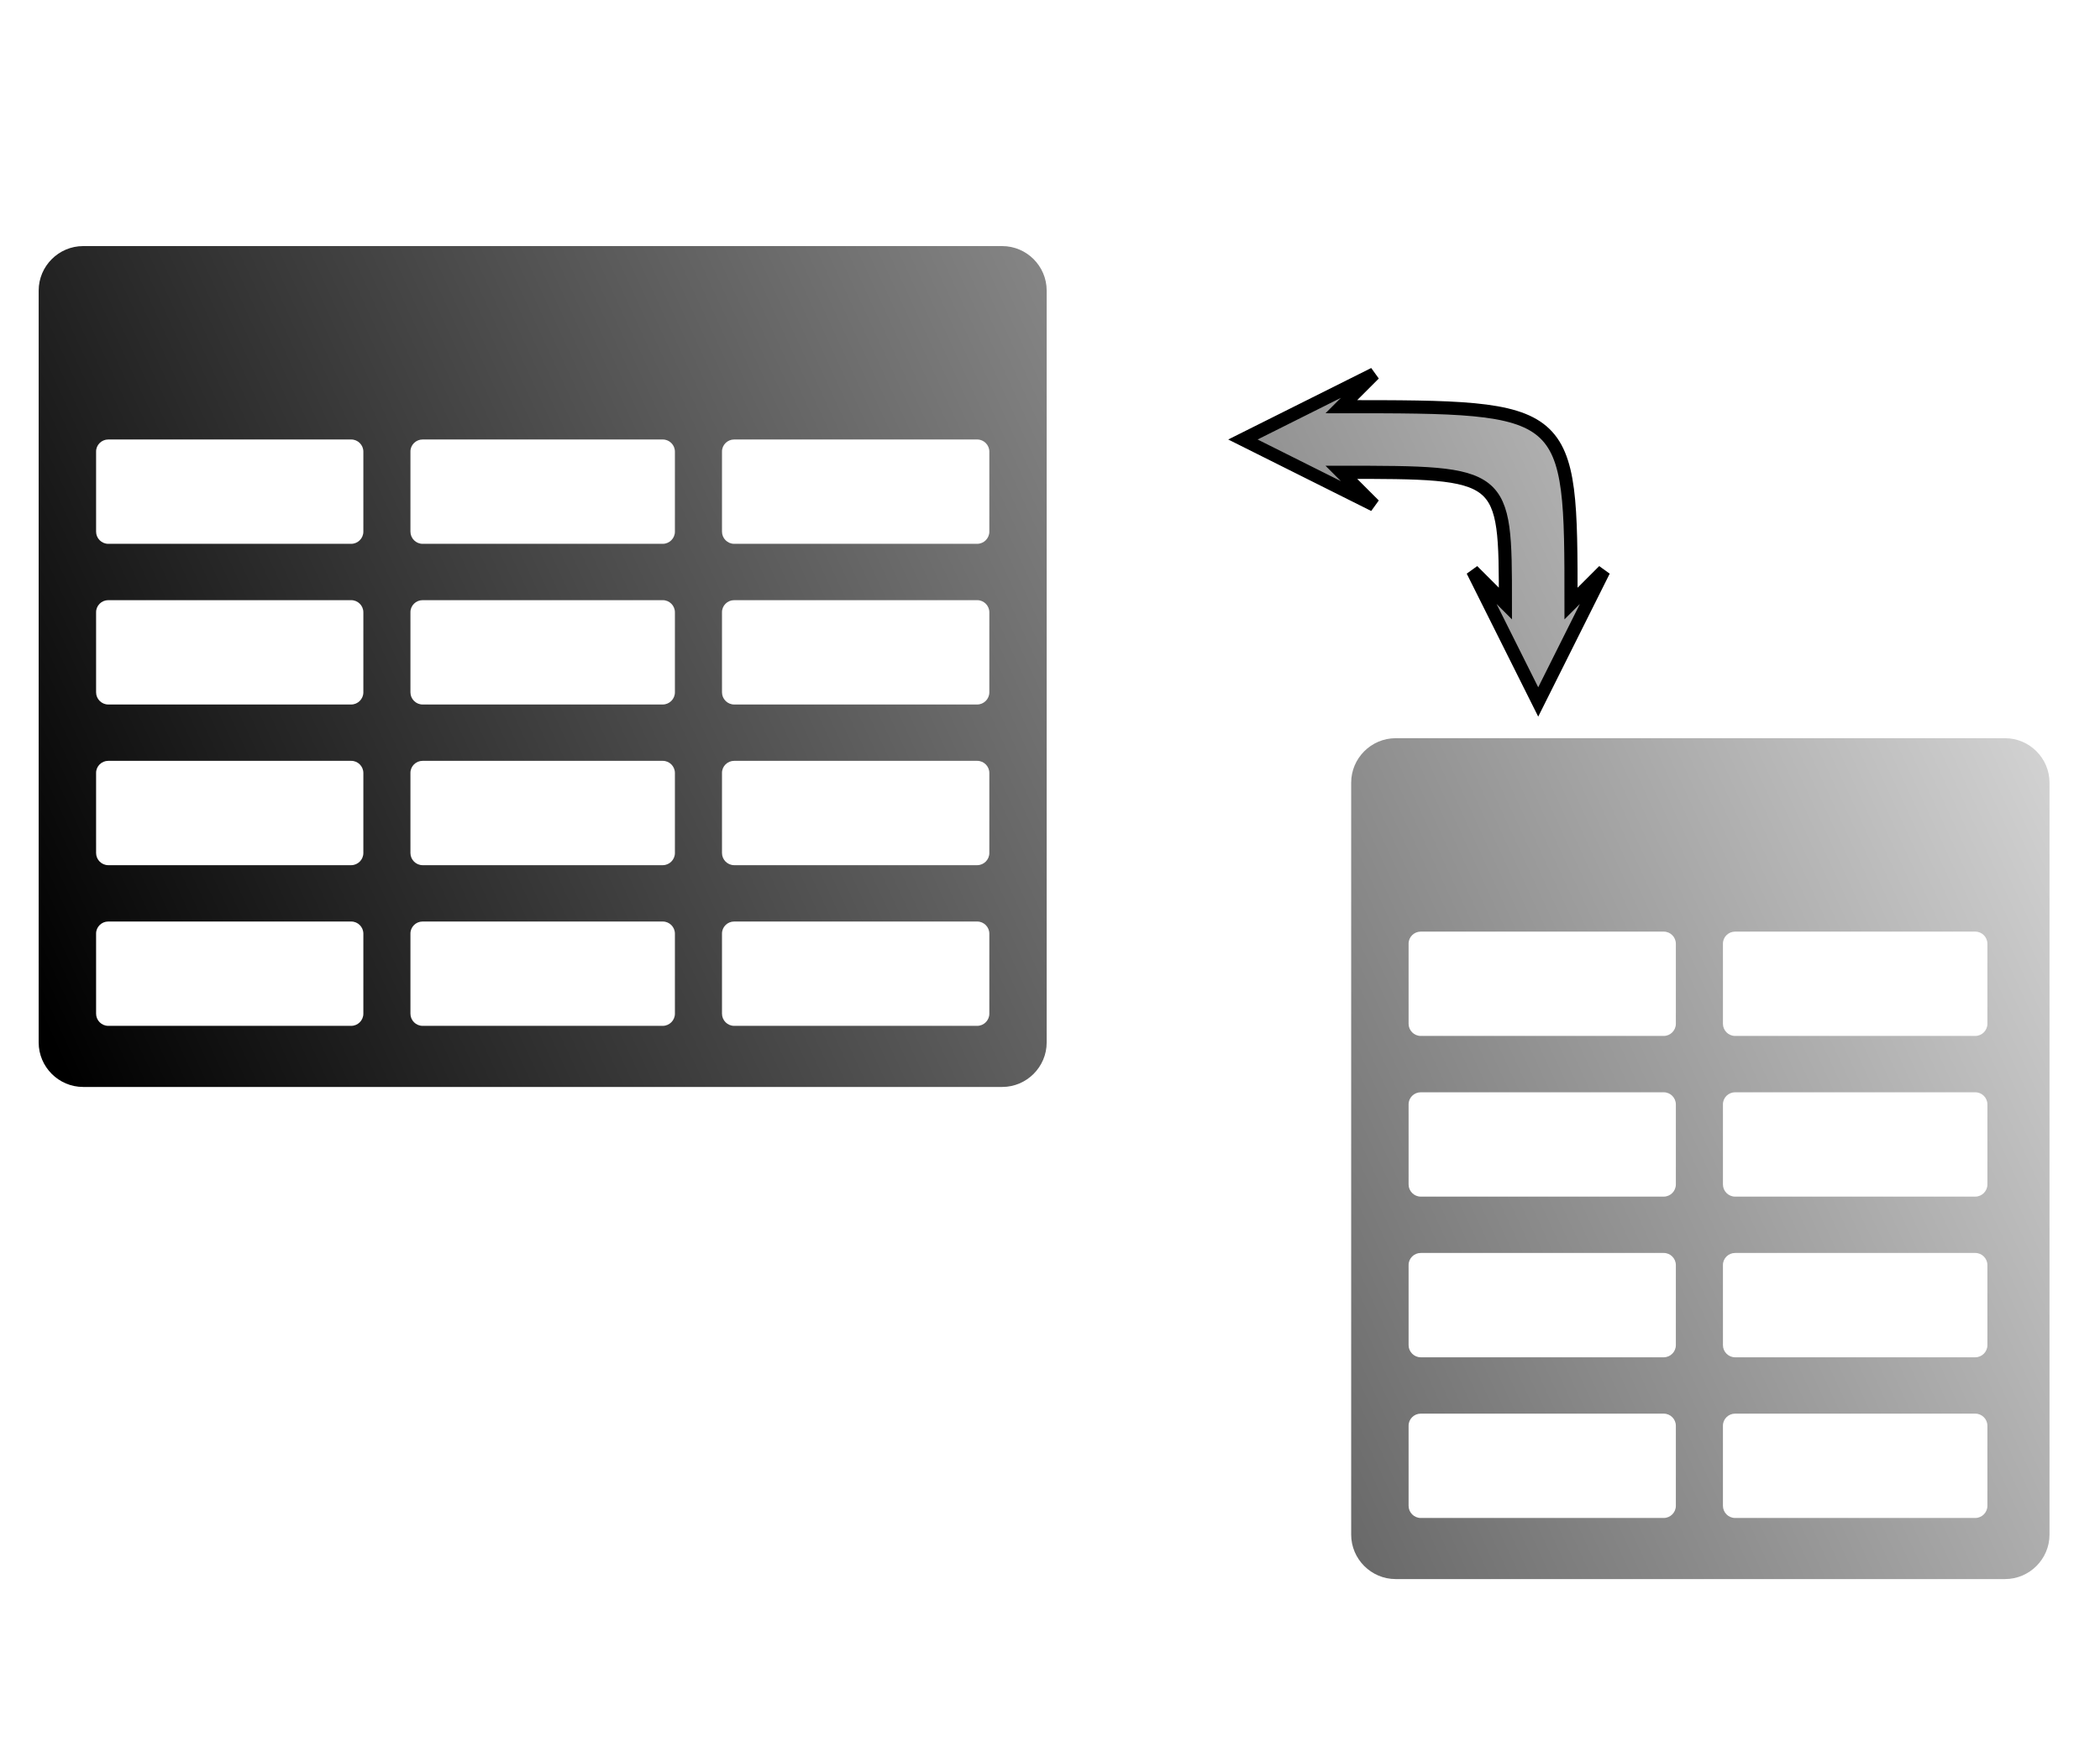
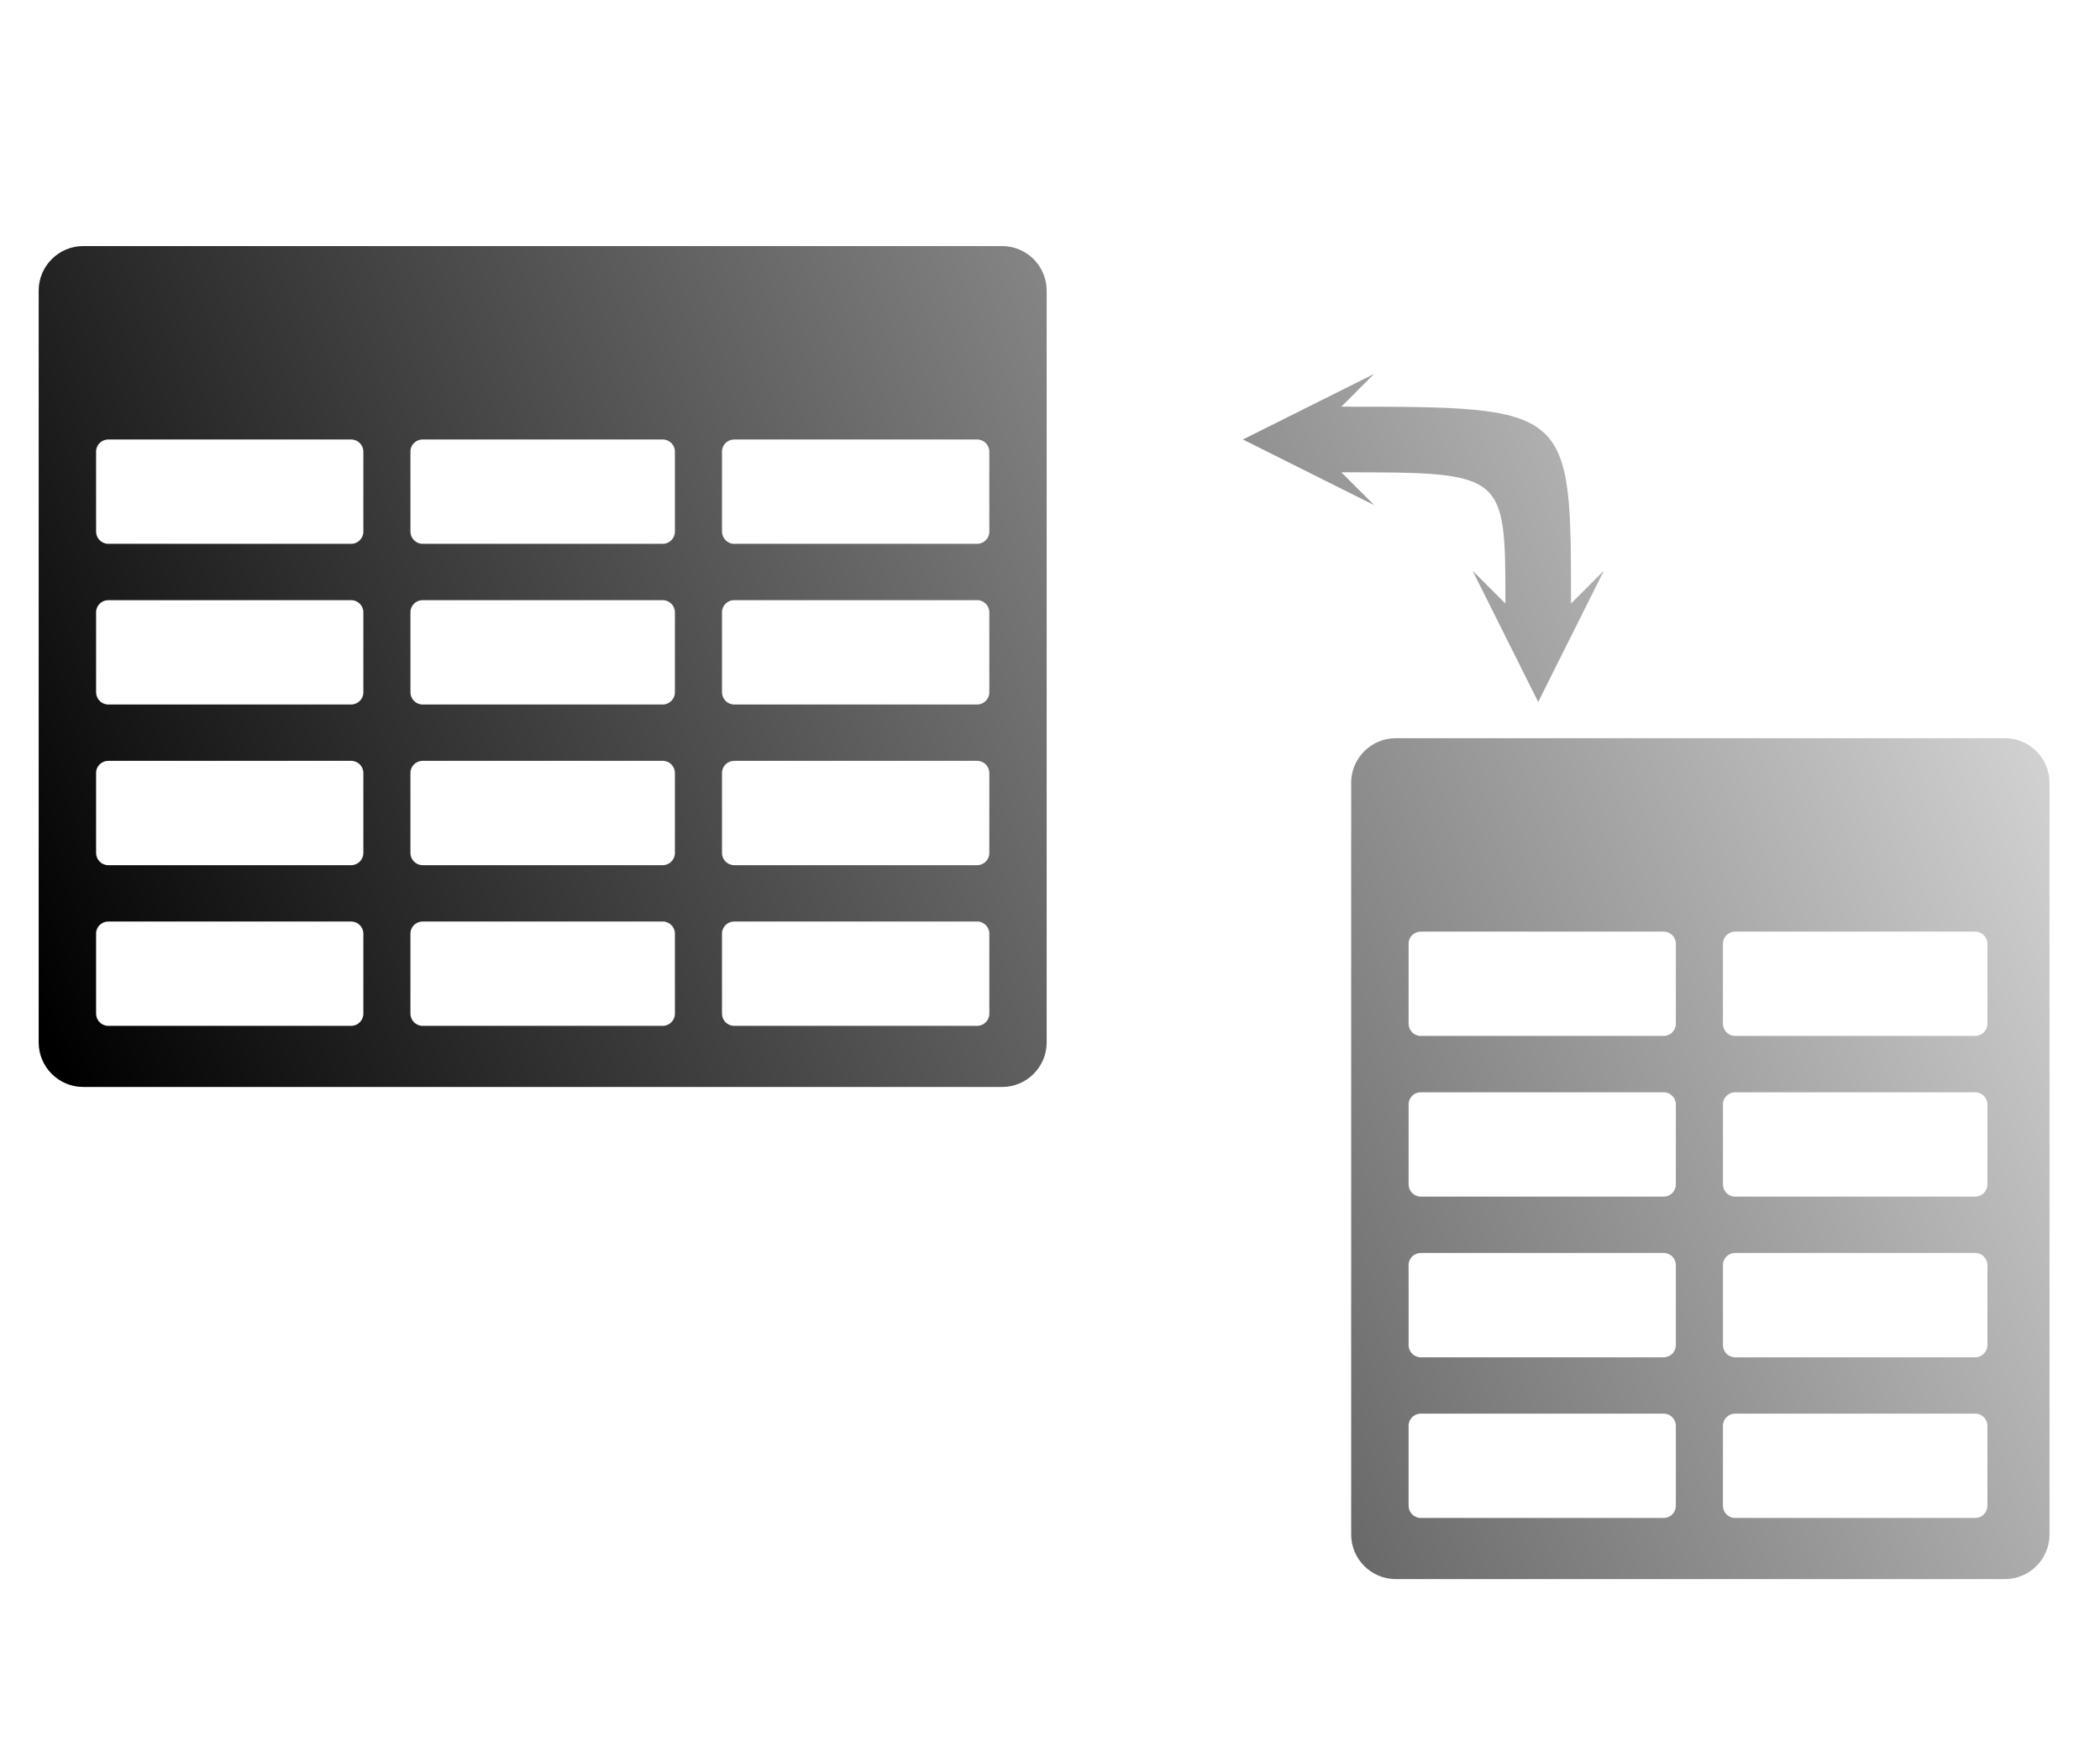
<svg xmlns="http://www.w3.org/2000/svg" xmlns:xlink="http://www.w3.org/1999/xlink" version="1.1" id="Layer_1" x="0px" y="0px" viewBox="0 0 64 53.396" xml:space="preserve" width="64" height="53.396">
  <defs id="defs5637">
    <linearGradient id="linearGradient10358">
      <stop style="stop-color:#000000;stop-opacity:1;" offset="0" id="stop10354" />
      <stop style="stop-color:#000000;stop-opacity:0;" offset="1" id="stop10356" />
    </linearGradient>
    <linearGradient id="linearGradient10350">
      <stop style="stop-color:#000000;stop-opacity:1;" offset="0" id="stop10346" />
      <stop style="stop-color:#000000;stop-opacity:0;" offset="1" id="stop10348" />
    </linearGradient>
    <linearGradient id="linearGradient10324">
      <stop style="stop-color:#000000;stop-opacity:1;" offset="0" id="stop10320" />
      <stop style="stop-color:#000000;stop-opacity:0;" offset="1" id="stop10322" />
    </linearGradient>
    <marker style="overflow:visible" refY="0" refX="0" orient="auto" id="marker2579">
      <path transform="matrix(-0.3,0,0,-0.3,0.69,0)" style="fill:#000000;fill-opacity:1;stroke:#000000;stroke-opacity:1" id="path2577" d="M 8.72,4.03 -2.21,0.02 8.72,-4 c -1.75,2.37 -1.74,5.62 0,8.03 z" />
    </marker>
    <marker style="overflow:visible" refY="0" refX="0" orient="auto" id="marker2205">
      <path transform="matrix(0.3,0,0,0.3,-0.69,0)" style="fill:#000000;fill-opacity:1;stroke:#000000;stroke-opacity:1" id="path2203" d="M 8.72,4.03 -2.21,0.02 8.72,-4 c -1.75,2.37 -1.74,5.62 0,8.03 z" />
    </marker>
    <marker orient="auto" refY="0.0" refX="0.0" id="Arrow1Lstart" style="overflow:visible">
      <path id="path839" d="M 0.0,0.0 L 5.0,-5.0 L -12.5,0.0 L 5.0,5.0 L 0.0,0.0 z " style="fill-rule:evenodd;stroke:#000000;stroke-width:1pt;stroke-opacity:1;fill:#000000;fill-opacity:1" transform="scale(0.8) translate(12.5,0)" />
    </marker>
    <linearGradient xlink:href="#linearGradient10324" id="linearGradient10326" x1="-4.715" y1="83.58" x2="255.285" y2="-36.42" gradientUnits="userSpaceOnUse" />
    <linearGradient xlink:href="#linearGradient10350" id="linearGradient10352" x1="-150.095" y1="8" x2="109.905" y2="-112" gradientUnits="userSpaceOnUse" />
    <linearGradient xlink:href="#linearGradient10358" id="linearGradient10360" x1="0" y1="28.396" x2="65" y2="-1.604" gradientUnits="userSpaceOnUse" />
  </defs>
  <style type="text/css" id="style5628">.st0{fill-rule:evenodd;clip-rule:evenodd;}</style>
  <g id="g5632" transform="matrix(0.25,0,0,0.25,1.17868,7.500832)" style="fill-opacity:1;fill:url(#linearGradient10326)">
    <path class="st0" d="m 5.42,0 h 112.04 c 2.98,0 5.42,2.44 5.42,5.42 V 97.1 c 0,2.98 -2.44,5.42 -5.42,5.42 H 5.42 C 2.44,102.52 0,100.08 0,97.1 V 5.42 C 0,2.44 2.44,0 5.42,0 Z M 8.48,23.58 H 38.1 c 0.82,0 1.48,0.67 1.48,1.48 v 9.76 c 0,0.81 -0.67,1.48 -1.48,1.48 H 8.48 C 7.67,36.3 7,35.63 7,34.82 V 25.06 C 6.99,24.25 7.66,23.58 8.48,23.58 Z m 76.3,58.77 h 29.63 c 0.82,0 1.48,0.67 1.48,1.48 v 9.76 c 0,0.81 -0.67,1.48 -1.48,1.48 H 84.78 c -0.81,0 -1.48,-0.67 -1.48,-1.48 v -9.76 c -0.01,-0.81 0.66,-1.48 1.48,-1.48 z m -37.98,0 h 29.28 c 0.82,0 1.48,0.67 1.48,1.48 v 9.76 c 0,0.81 -0.67,1.48 -1.48,1.48 H 46.8 c -0.81,0 -1.48,-0.67 -1.48,-1.48 v -9.76 c -0.01,-0.81 0.66,-1.48 1.48,-1.48 z m -38.32,0 H 38.1 c 0.82,0 1.48,0.67 1.48,1.48 v 9.76 c 0,0.81 -0.67,1.48 -1.48,1.48 H 8.48 C 7.67,95.07 7,94.4 7,93.59 V 83.83 C 6.99,83.02 7.66,82.35 8.48,82.35 Z m 76.3,-19.59 h 29.63 c 0.82,0 1.48,0.67 1.48,1.48 V 74 c 0,0.81 -0.67,1.48 -1.48,1.48 H 84.78 C 83.97,75.48 83.3,74.81 83.3,74 v -9.76 c -0.01,-0.81 0.66,-1.48 1.48,-1.48 z m -37.98,0 h 29.28 c 0.82,0 1.48,0.67 1.48,1.48 V 74 c 0,0.81 -0.67,1.48 -1.48,1.48 H 46.8 c -0.81,0 -1.48,-0.67 -1.48,-1.48 v -9.76 c -0.01,-0.81 0.66,-1.48 1.48,-1.48 z m -38.32,0 H 38.1 c 0.82,0 1.48,0.67 1.48,1.48 V 74 c 0,0.81 -0.67,1.48 -1.48,1.48 H 8.48 C 7.67,75.48 7,74.81 7,74 V 64.24 C 6.99,63.43 7.66,62.76 8.48,62.76 Z m 76.3,-19.59 h 29.63 c 0.82,0 1.48,0.67 1.48,1.48 v 9.76 c 0,0.81 -0.67,1.48 -1.48,1.48 H 84.78 c -0.81,0 -1.48,-0.67 -1.48,-1.48 v -9.76 c -0.01,-0.81 0.66,-1.48 1.48,-1.48 z m -37.98,0 h 29.28 c 0.82,0 1.48,0.67 1.48,1.48 v 9.76 c 0,0.81 -0.67,1.48 -1.48,1.48 H 46.8 c -0.81,0 -1.48,-0.67 -1.48,-1.48 v -9.76 c -0.01,-0.81 0.66,-1.48 1.48,-1.48 z m -38.32,0 H 38.1 c 0.82,0 1.48,0.67 1.48,1.48 v 9.76 c 0,0.81 -0.67,1.48 -1.48,1.48 H 8.48 C 7.67,55.89 7,55.22 7,54.41 V 44.65 C 6.99,43.84 7.66,43.17 8.48,43.17 Z m 76.3,-19.59 h 29.63 c 0.82,0 1.48,0.67 1.48,1.48 v 9.76 c 0,0.81 -0.67,1.48 -1.48,1.48 H 84.78 c -0.81,0 -1.48,-0.67 -1.48,-1.48 v -9.76 c -0.01,-0.81 0.66,-1.48 1.48,-1.48 z m -37.98,0 h 29.28 c 0.82,0 1.48,0.67 1.48,1.48 v 9.76 c 0,0.81 -0.67,1.48 -1.48,1.48 H 46.8 c -0.81,0 -1.48,-0.67 -1.48,-1.48 v -9.76 c -0.01,-0.81 0.66,-1.48 1.48,-1.48 z" id="path5630" style="clip-rule:evenodd;fill-rule:evenodd;fill-opacity:1;fill:url(#linearGradient10326)" />
  </g>
  <g id="g5632-9" transform="matrix(0.25,0,0,0.25,37.52368,26.39583)">
    <path class="st0" d="m 20.04,-15.58 h 74.29 c 2.98,0 5.42,2.44 5.42,5.42 v 91.68 c 0,2.98 -2.44,5.42 -5.42,5.42 H 20.04 c -2.98,0 -5.42,-2.44 -5.42,-5.42 v -91.68 c 0,-2.98 2.44,-5.42 5.42,-5.42 z M 23.1,8 h 29.62 c 0.82,0 1.48,0.67 1.48,1.48 V 19.24 c 0,0.81 -0.67,1.48 -1.48,1.48 H 23.1 c -0.81,0 -1.48,-0.67 -1.48,-1.48 V 9.48 c -0.01,-0.81 0.66,-1.48 1.48,-1.48 z M 61.42,66.77 H 90.7 c 0.82,0 1.48,0.67 1.48,1.48 v 9.76 c 0,0.81 -0.67,1.48 -1.48,1.48 H 61.42 c -0.81,0 -1.48,-0.67 -1.48,-1.48 v -9.76 c -0.01,-0.81 0.66,-1.48 1.48,-1.48 z m -38.32,0 h 29.62 c 0.82,0 1.48,0.67 1.48,1.48 v 9.76 c 0,0.81 -0.67,1.48 -1.48,1.48 H 23.1 c -0.81,0 -1.48,-0.67 -1.48,-1.48 v -9.76 c -0.01,-0.81 0.66,-1.48 1.48,-1.48 z M 61.42,47.18 H 90.7 c 0.82,0 1.48,0.67 1.48,1.48 v 9.76 c 0,0.81 -0.67,1.48 -1.48,1.48 H 61.42 c -0.81,0 -1.48,-0.67 -1.48,-1.48 v -9.76 c -0.01,-0.81 0.66,-1.48 1.48,-1.48 z m -38.32,0 h 29.62 c 0.82,0 1.48,0.67 1.48,1.48 v 9.76 c 0,0.81 -0.67,1.48 -1.48,1.48 H 23.1 c -0.81,0 -1.48,-0.67 -1.48,-1.48 v -9.76 c -0.01,-0.81 0.66,-1.48 1.48,-1.48 z M 61.42,27.59 H 90.7 c 0.82,0 1.48,0.67 1.48,1.48 v 9.76 c 0,0.81 -0.67,1.48 -1.48,1.48 H 61.42 c -0.81,0 -1.48,-0.67 -1.48,-1.48 v -9.76 c -0.01,-0.81 0.66,-1.48 1.48,-1.48 z m -38.32,0 h 29.62 c 0.82,0 1.48,0.67 1.48,1.48 v 9.76 c 0,0.81 -0.67,1.48 -1.48,1.48 H 23.1 c -0.81,0 -1.48,-0.67 -1.48,-1.48 v -9.76 c -0.01,-0.81 0.66,-1.48 1.48,-1.48 z M 61.42,8 H 90.7 c 0.82,0 1.48,0.67 1.48,1.48 V 19.24 c 0,0.81 -0.67,1.48 -1.48,1.48 H 61.42 c -0.81,0 -1.48,-0.67 -1.48,-1.48 V 9.48 c -0.01,-0.81 0.66,-1.48 1.48,-1.48 z" id="path5630-9" style="clip-rule:evenodd;fill-rule:evenodd;fill-opacity:1;fill:url(#linearGradient10352)" />
  </g>
-   <path style="fill:url(#linearGradient10360);fill-opacity:1;stroke:#000000;stroke-width:0.4;stroke-linecap:butt;stroke-linejoin:miter;stroke-miterlimit:4;stroke-dasharray:none;stroke-opacity:1" d="m 40.879,12.396 c 7,0 7,0 7,6 l 1,-1 -2,4 -2,-4 1,1 c 0,-4 0,-4 -5,-4 l 1,1 -4,-2 4,-2 z" id="path2773" />
+   <path style="fill:url(#linearGradient10360);fill-opacity:1;stroke:none;stroke-width:0.4;stroke-linecap:butt;stroke-linejoin:miter;stroke-miterlimit:4;stroke-dasharray:none;stroke-opacity:1" d="m 40.879,12.396 c 7,0 7,0 7,6 l 1,-1 -2,4 -2,-4 1,1 c 0,-4 0,-4 -5,-4 l 1,1 -4,-2 4,-2 z" id="path2773" />
</svg>
